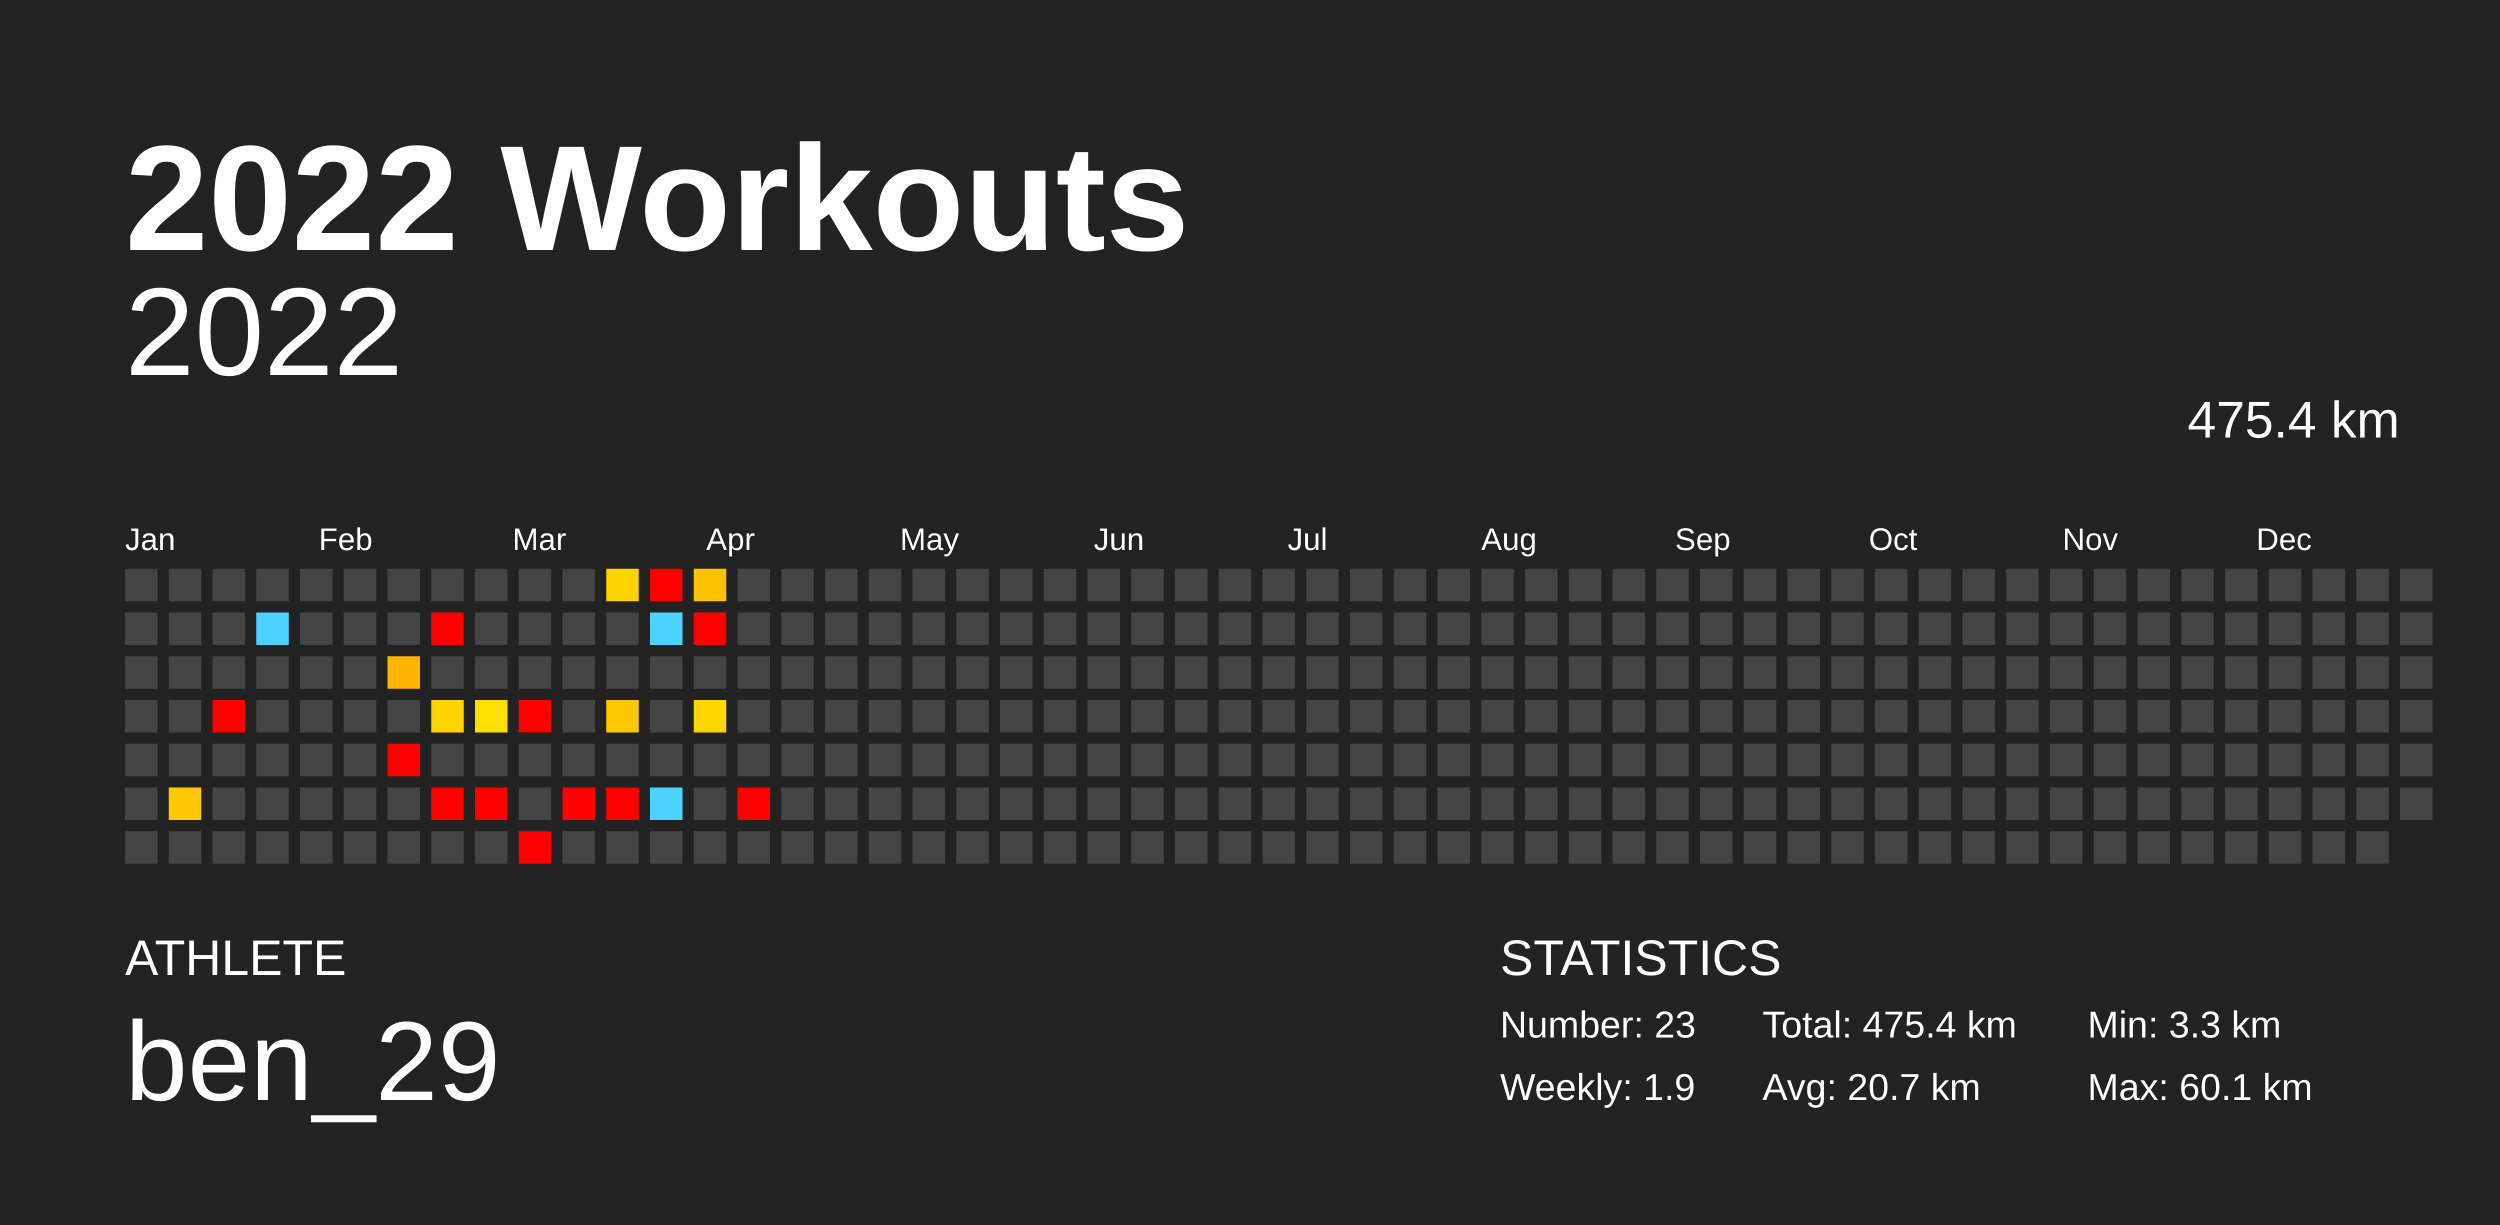
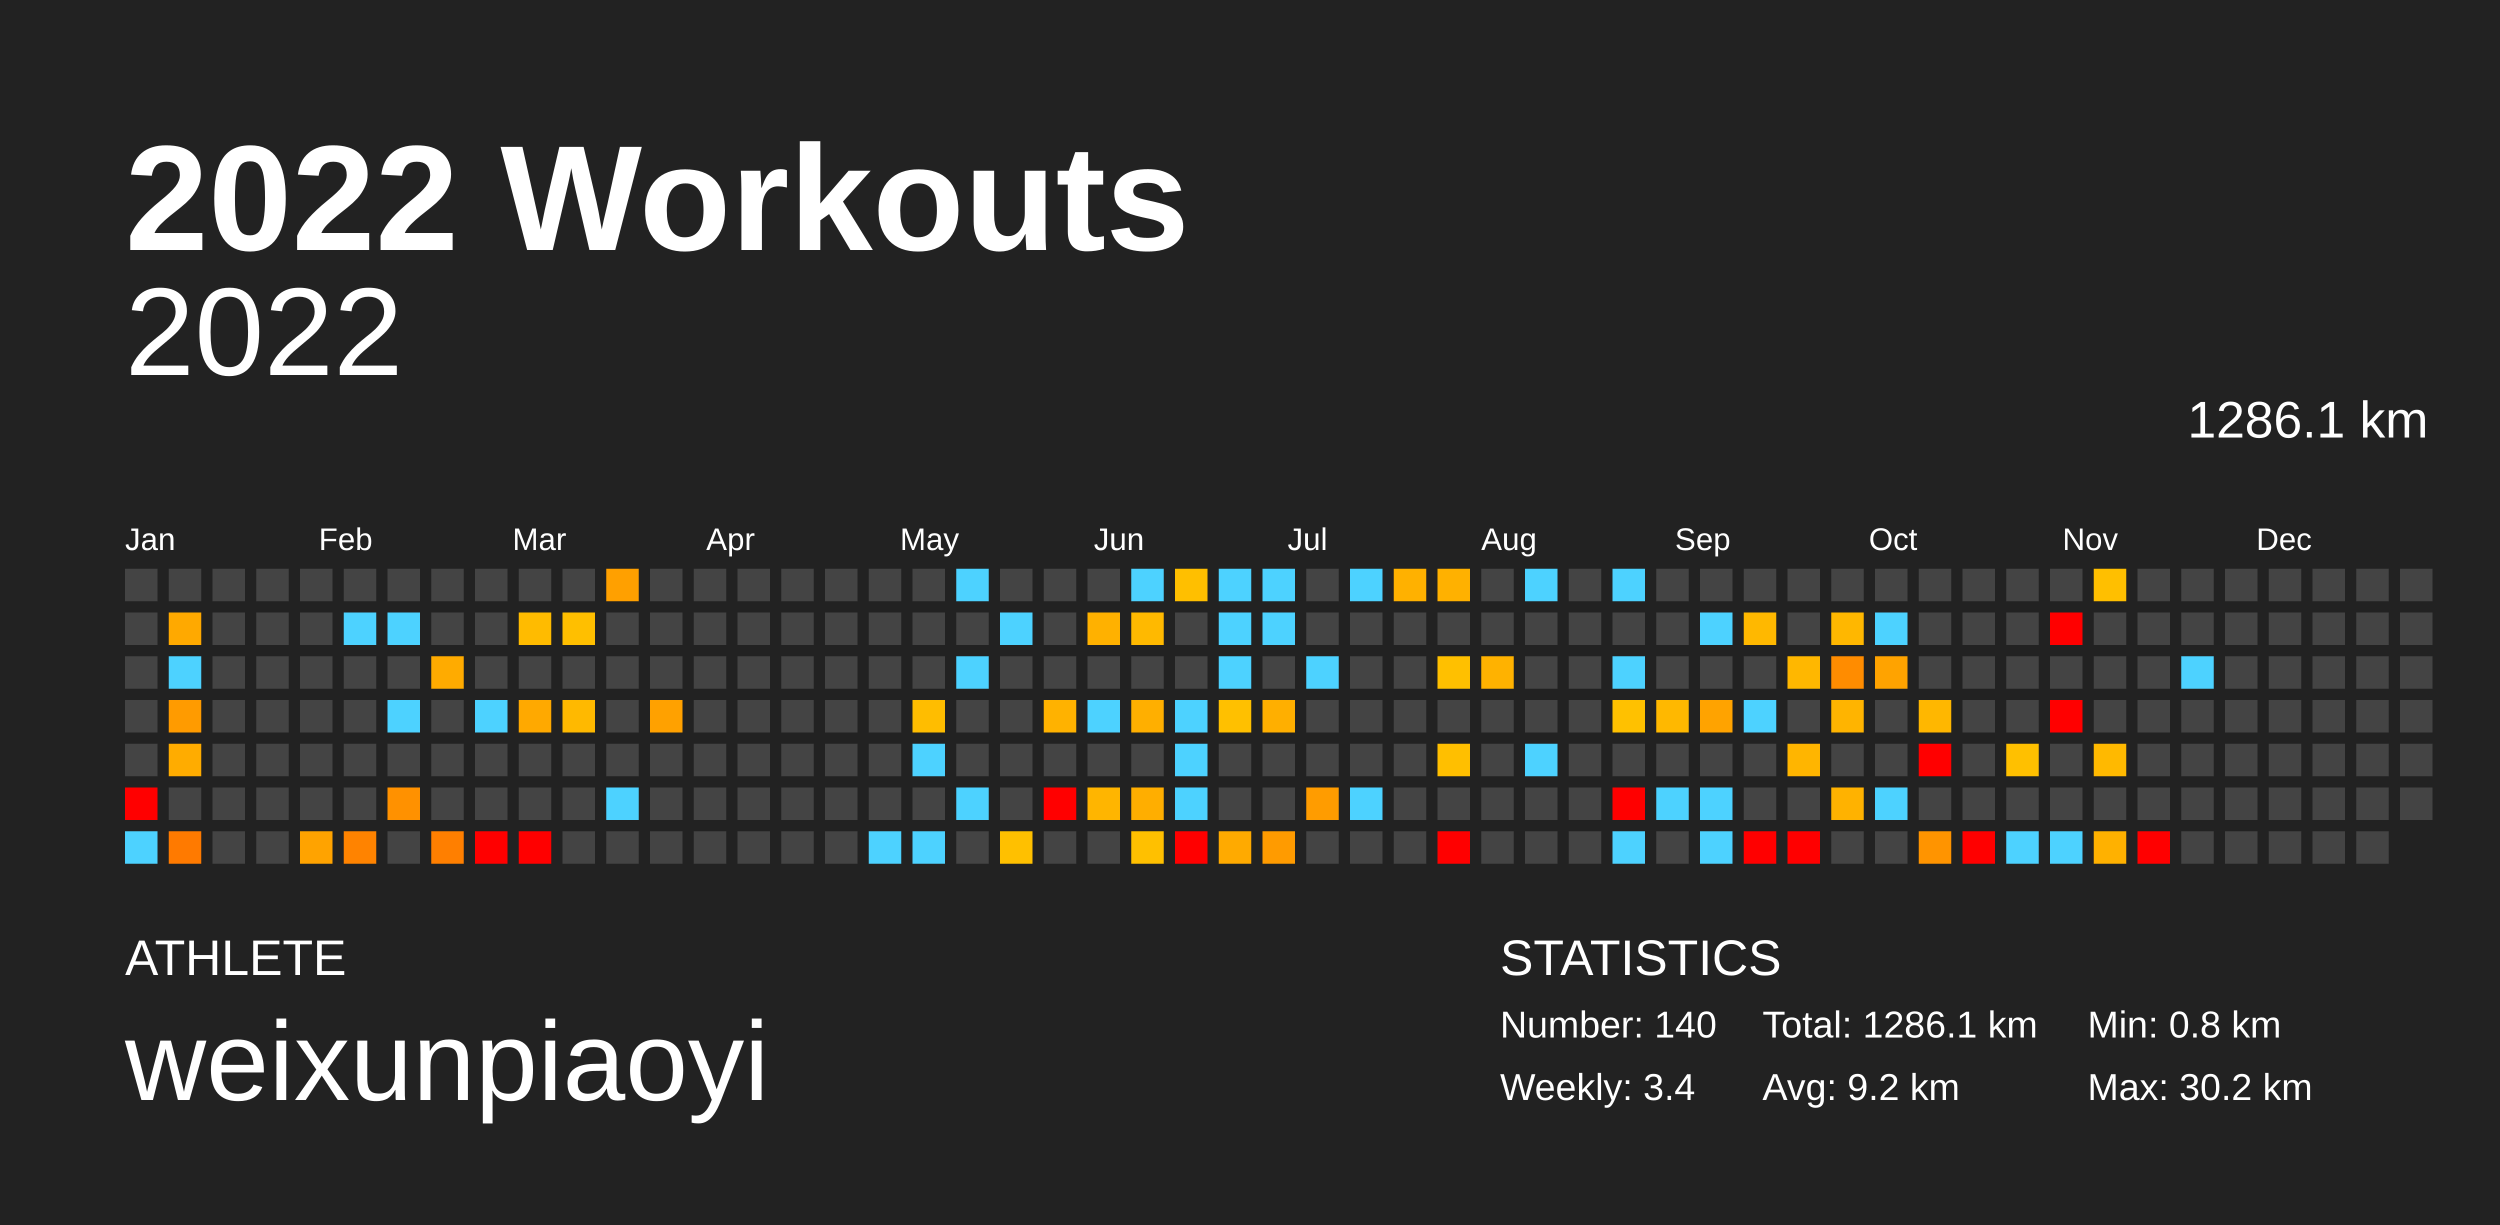
<svg xmlns="http://www.w3.org/2000/svg" baseProfile="full" height="98mm" version="1.1" viewBox="0,0,200,98" width="200mm">
  <defs />
  <rect fill="#222222" height="98" width="200" x="0" y="0" />
  <text fill="#FFFFFF" style="font-size:12px; font-family:Arial; font-weight:bold;" x="10" y="20">2022 Workouts</text>
  <text fill="#FFFFFF" style="font-size:4px; font-family:Arial" x="10" y="78">ATHLETE</text>
-   <text fill="#FFFFFF" style="font-size:9px; font-family:Arial" x="10" y="88">ben_29</text>
+   <text fill="#FFFFFF" style="font-size:9px; font-family:Arial" x="10" y="88">weixunpiaoyi</text>
  <text fill="#FFFFFF" style="font-size:4px; font-family:Arial" x="120" y="78">STATISTICS</text>
-   <text fill="#FFFFFF" style="font-size:3px; font-family:Arial" x="120" y="83">Number: 23</text>
-   <text fill="#FFFFFF" style="font-size:3px; font-family:Arial" x="120" y="88">Weekly: 1.9</text>
-   <text fill="#FFFFFF" style="font-size:3px; font-family:Arial" x="141" y="83">Total: 475.4 km</text>
-   <text fill="#FFFFFF" style="font-size:3px; font-family:Arial" x="141" y="88">Avg: 20.7 km</text>
-   <text fill="#FFFFFF" style="font-size:3px; font-family:Arial" x="167" y="83">Min: 3.3 km</text>
-   <text fill="#FFFFFF" style="font-size:3px; font-family:Arial" x="167" y="88">Max: 60.1 km</text>
+   <text fill="#FFFFFF" style="font-size:3px; font-family:Arial" x="120" y="83">Number: 140</text>
+   <text fill="#FFFFFF" style="font-size:3px; font-family:Arial" x="120" y="88">Weekly: 3.4</text>
+   <text fill="#FFFFFF" style="font-size:3px; font-family:Arial" x="141" y="83">Total: 1286.1 km</text>
+   <text fill="#FFFFFF" style="font-size:3px; font-family:Arial" x="141" y="88">Avg: 9.2 km</text>
+   <text fill="#FFFFFF" style="font-size:3px; font-family:Arial" x="167" y="83">Min: 0.8 km</text>
+   <text fill="#FFFFFF" style="font-size:3px; font-family:Arial" x="167" y="88">Max: 30.2 km</text>
  <text alignment-baseline="hanging" fill="#FFFFFF" style="font-size:10.0px; font-family:Arial;" x="10" y="30">2022</text>
-   <text alignment-baseline="hanging" fill="#FFFFFF" style="font-size:4.125px; font-family:Arial;" x="175" y="35">475.4 km</text>
+   <text alignment-baseline="hanging" fill="#FFFFFF" style="font-size:4.125px; font-family:Arial;" x="175" y="35">1286.1 km</text>
  <text fill="#FFFFFF" style="font-size:2.5px; font-family:Arial" x="10.0" y="44">Jan</text>
  <text fill="#FFFFFF" style="font-size:2.5px; font-family:Arial" x="25.5" y="44">Feb</text>
  <text fill="#FFFFFF" style="font-size:2.5px; font-family:Arial" x="41.0" y="44">Mar</text>
  <text fill="#FFFFFF" style="font-size:2.5px; font-family:Arial" x="56.5" y="44">Apr</text>
  <text fill="#FFFFFF" style="font-size:2.5px; font-family:Arial" x="72.0" y="44">May</text>
  <text fill="#FFFFFF" style="font-size:2.5px; font-family:Arial" x="87.5" y="44">Jun</text>
  <text fill="#FFFFFF" style="font-size:2.5px; font-family:Arial" x="103.0" y="44">Jul</text>
  <text fill="#FFFFFF" style="font-size:2.5px; font-family:Arial" x="118.5" y="44">Aug</text>
  <text fill="#FFFFFF" style="font-size:2.5px; font-family:Arial" x="134.0" y="44">Sep</text>
  <text fill="#FFFFFF" style="font-size:2.5px; font-family:Arial" x="149.5" y="44">Oct</text>
  <text fill="#FFFFFF" style="font-size:2.5px; font-family:Arial" x="165.0" y="44">Nov</text>
  <text fill="#FFFFFF" style="font-size:2.5px; font-family:Arial" x="180.5" y="44">Dec</text>
  <rect fill="#444444" height="2.6" width="2.6" x="10.0" y="45.5" />
  <rect fill="#444444" height="2.6" width="2.6" x="10.0" y="49.0" />
  <rect fill="#444444" height="2.6" width="2.6" x="10.0" y="52.5" />
  <rect fill="#444444" height="2.6" width="2.6" x="10.0" y="56.0" />
  <rect fill="#444444" height="2.6" width="2.6" x="10.0" y="59.5" />
-   <rect fill="#444444" height="2.6" width="2.6" x="10.0" y="63.0" />
-   <rect fill="#444444" height="2.6" width="2.6" x="10.0" y="66.5" />
+   <rect fill="red" height="2.6" width="2.6" x="10.0" y="63.0" />
+   <rect fill="#4dd2ff" height="2.6" width="2.6" x="10.0" y="66.5" />
  <rect fill="#444444" height="2.6" width="2.6" x="13.5" y="45.5" />
-   <rect fill="#444444" height="2.6" width="2.6" x="13.5" y="49.0" />
-   <rect fill="#444444" height="2.6" width="2.6" x="13.5" y="52.5" />
-   <rect fill="#444444" height="2.6" width="2.6" x="13.5" y="56.0" />
-   <rect fill="#444444" height="2.6" width="2.6" x="13.5" y="59.5" />
-   <rect fill="#ffc800" height="2.6" width="2.6" x="13.5" y="63.0" />
-   <rect fill="#444444" height="2.6" width="2.6" x="13.5" y="66.5" />
+   <rect fill="#ffa900" height="2.6" width="2.6" x="13.5" y="49.0" />
+   <rect fill="#4dd2ff" height="2.6" width="2.6" x="13.5" y="52.5" />
+   <rect fill="#ff9b00" height="2.6" width="2.6" x="13.5" y="56.0" />
+   <rect fill="#ffac00" height="2.6" width="2.6" x="13.5" y="59.5" />
+   <rect fill="#444444" height="2.6" width="2.6" x="13.5" y="63.0" />
+   <rect fill="#ff7a00" height="2.6" width="2.6" x="13.5" y="66.5" />
  <rect fill="#444444" height="2.6" width="2.6" x="17.0" y="45.5" />
  <rect fill="#444444" height="2.6" width="2.6" x="17.0" y="49.0" />
  <rect fill="#444444" height="2.6" width="2.6" x="17.0" y="52.5" />
-   <rect fill="red" height="2.6" width="2.6" x="17.0" y="56.0" />
+   <rect fill="#444444" height="2.6" width="2.6" x="17.0" y="56.0" />
  <rect fill="#444444" height="2.6" width="2.6" x="17.0" y="59.5" />
  <rect fill="#444444" height="2.6" width="2.6" x="17.0" y="63.0" />
  <rect fill="#444444" height="2.6" width="2.6" x="17.0" y="66.5" />
  <rect fill="#444444" height="2.6" width="2.6" x="20.5" y="45.5" />
-   <rect fill="#4dd2ff" height="2.6" width="2.6" x="20.5" y="49.0" />
+   <rect fill="#444444" height="2.6" width="2.6" x="20.5" y="49.0" />
  <rect fill="#444444" height="2.6" width="2.6" x="20.5" y="52.5" />
  <rect fill="#444444" height="2.6" width="2.6" x="20.5" y="56.0" />
  <rect fill="#444444" height="2.6" width="2.6" x="20.5" y="59.5" />
  <rect fill="#444444" height="2.6" width="2.6" x="20.5" y="63.0" />
  <rect fill="#444444" height="2.6" width="2.6" x="20.5" y="66.5" />
  <rect fill="#444444" height="2.6" width="2.6" x="24.0" y="45.5" />
  <rect fill="#444444" height="2.6" width="2.6" x="24.0" y="49.0" />
  <rect fill="#444444" height="2.6" width="2.6" x="24.0" y="52.5" />
  <rect fill="#444444" height="2.6" width="2.6" x="24.0" y="56.0" />
  <rect fill="#444444" height="2.6" width="2.6" x="24.0" y="59.5" />
  <rect fill="#444444" height="2.6" width="2.6" x="24.0" y="63.0" />
-   <rect fill="#444444" height="2.6" width="2.6" x="24.0" y="66.5" />
+   <rect fill="#ffa300" height="2.6" width="2.6" x="24.0" y="66.5" />
  <rect fill="#444444" height="2.6" width="2.6" x="27.5" y="45.5" />
-   <rect fill="#444444" height="2.6" width="2.6" x="27.5" y="49.0" />
+   <rect fill="#4dd2ff" height="2.6" width="2.6" x="27.5" y="49.0" />
  <rect fill="#444444" height="2.6" width="2.6" x="27.5" y="52.5" />
  <rect fill="#444444" height="2.6" width="2.6" x="27.5" y="56.0" />
  <rect fill="#444444" height="2.6" width="2.6" x="27.5" y="59.5" />
  <rect fill="#444444" height="2.6" width="2.6" x="27.5" y="63.0" />
-   <rect fill="#444444" height="2.6" width="2.6" x="27.5" y="66.5" />
+   <rect fill="#ff8300" height="2.6" width="2.6" x="27.5" y="66.5" />
  <rect fill="#444444" height="2.6" width="2.6" x="31.0" y="45.5" />
-   <rect fill="#444444" height="2.6" width="2.6" x="31.0" y="49.0" />
-   <rect fill="#ffb400" height="2.6" width="2.6" x="31.0" y="52.5" />
-   <rect fill="#444444" height="2.6" width="2.6" x="31.0" y="56.0" />
-   <rect fill="red" height="2.6" width="2.6" x="31.0" y="59.5" />
-   <rect fill="#444444" height="2.6" width="2.6" x="31.0" y="63.0" />
+   <rect fill="#4dd2ff" height="2.6" width="2.6" x="31.0" y="49.0" />
+   <rect fill="#444444" height="2.6" width="2.6" x="31.0" y="52.5" />
+   <rect fill="#4dd2ff" height="2.6" width="2.6" x="31.0" y="56.0" />
+   <rect fill="#444444" height="2.6" width="2.6" x="31.0" y="59.5" />
+   <rect fill="#ff9100" height="2.6" width="2.6" x="31.0" y="63.0" />
  <rect fill="#444444" height="2.6" width="2.6" x="31.0" y="66.5" />
  <rect fill="#444444" height="2.6" width="2.6" x="34.5" y="45.5" />
-   <rect fill="red" height="2.6" width="2.6" x="34.5" y="49.0" />
-   <rect fill="#444444" height="2.6" width="2.6" x="34.5" y="52.5" />
-   <rect fill="#ffd400" height="2.6" width="2.6" x="34.5" y="56.0" />
+   <rect fill="#444444" height="2.6" width="2.6" x="34.5" y="49.0" />
+   <rect fill="#ffab00" height="2.6" width="2.6" x="34.5" y="52.5" />
+   <rect fill="#444444" height="2.6" width="2.6" x="34.5" y="56.0" />
  <rect fill="#444444" height="2.6" width="2.6" x="34.5" y="59.5" />
-   <rect fill="red" height="2.6" width="2.6" x="34.5" y="63.0" />
-   <rect fill="#444444" height="2.6" width="2.6" x="34.5" y="66.5" />
+   <rect fill="#444444" height="2.6" width="2.6" x="34.5" y="63.0" />
+   <rect fill="#ff7f00" height="2.6" width="2.6" x="34.5" y="66.5" />
  <rect fill="#444444" height="2.6" width="2.6" x="38.0" y="45.5" />
  <rect fill="#444444" height="2.6" width="2.6" x="38.0" y="49.0" />
  <rect fill="#444444" height="2.6" width="2.6" x="38.0" y="52.5" />
-   <rect fill="#ffdf00" height="2.6" width="2.6" x="38.0" y="56.0" />
+   <rect fill="#4dd2ff" height="2.6" width="2.6" x="38.0" y="56.0" />
  <rect fill="#444444" height="2.6" width="2.6" x="38.0" y="59.5" />
-   <rect fill="red" height="2.6" width="2.6" x="38.0" y="63.0" />
-   <rect fill="#444444" height="2.6" width="2.6" x="38.0" y="66.5" />
+   <rect fill="#444444" height="2.6" width="2.6" x="38.0" y="63.0" />
+   <rect fill="red" height="2.6" width="2.6" x="38.0" y="66.5" />
  <rect fill="#444444" height="2.6" width="2.6" x="41.5" y="45.5" />
-   <rect fill="#444444" height="2.6" width="2.6" x="41.5" y="49.0" />
+   <rect fill="#ffbb00" height="2.6" width="2.6" x="41.5" y="49.0" />
  <rect fill="#444444" height="2.6" width="2.6" x="41.5" y="52.5" />
-   <rect fill="red" height="2.6" width="2.6" x="41.5" y="56.0" />
+   <rect fill="#ffa900" height="2.6" width="2.6" x="41.5" y="56.0" />
  <rect fill="#444444" height="2.6" width="2.6" x="41.5" y="59.5" />
  <rect fill="#444444" height="2.6" width="2.6" x="41.5" y="63.0" />
  <rect fill="red" height="2.6" width="2.6" x="41.5" y="66.5" />
  <rect fill="#444444" height="2.6" width="2.6" x="45.0" y="45.5" />
-   <rect fill="#444444" height="2.6" width="2.6" x="45.0" y="49.0" />
+   <rect fill="#ffbf00" height="2.6" width="2.6" x="45.0" y="49.0" />
  <rect fill="#444444" height="2.6" width="2.6" x="45.0" y="52.5" />
-   <rect fill="#444444" height="2.6" width="2.6" x="45.0" y="56.0" />
+   <rect fill="#ffb900" height="2.6" width="2.6" x="45.0" y="56.0" />
  <rect fill="#444444" height="2.6" width="2.6" x="45.0" y="59.5" />
-   <rect fill="red" height="2.6" width="2.6" x="45.0" y="63.0" />
+   <rect fill="#444444" height="2.6" width="2.6" x="45.0" y="63.0" />
  <rect fill="#444444" height="2.6" width="2.6" x="45.0" y="66.5" />
-   <rect fill="#ffd300" height="2.6" width="2.6" x="48.5" y="45.5" />
+   <rect fill="#ffa000" height="2.6" width="2.6" x="48.5" y="45.5" />
  <rect fill="#444444" height="2.6" width="2.6" x="48.5" y="49.0" />
  <rect fill="#444444" height="2.6" width="2.6" x="48.5" y="52.5" />
-   <rect fill="#ffc700" height="2.6" width="2.6" x="48.5" y="56.0" />
+   <rect fill="#444444" height="2.6" width="2.6" x="48.5" y="56.0" />
  <rect fill="#444444" height="2.6" width="2.6" x="48.5" y="59.5" />
-   <rect fill="red" height="2.6" width="2.6" x="48.5" y="63.0" />
+   <rect fill="#4dd2ff" height="2.6" width="2.6" x="48.5" y="63.0" />
  <rect fill="#444444" height="2.6" width="2.6" x="48.5" y="66.5" />
-   <rect fill="red" height="2.6" width="2.6" x="52.0" y="45.5" />
-   <rect fill="#4dd2ff" height="2.6" width="2.6" x="52.0" y="49.0" />
+   <rect fill="#444444" height="2.6" width="2.6" x="52.0" y="45.5" />
+   <rect fill="#444444" height="2.6" width="2.6" x="52.0" y="49.0" />
  <rect fill="#444444" height="2.6" width="2.6" x="52.0" y="52.5" />
-   <rect fill="#444444" height="2.6" width="2.6" x="52.0" y="56.0" />
+   <rect fill="#ffa100" height="2.6" width="2.6" x="52.0" y="56.0" />
  <rect fill="#444444" height="2.6" width="2.6" x="52.0" y="59.5" />
-   <rect fill="#4dd2ff" height="2.6" width="2.6" x="52.0" y="63.0" />
+   <rect fill="#444444" height="2.6" width="2.6" x="52.0" y="63.0" />
  <rect fill="#444444" height="2.6" width="2.6" x="52.0" y="66.5" />
-   <rect fill="#ffc100" height="2.6" width="2.6" x="55.5" y="45.5" />
-   <rect fill="red" height="2.6" width="2.6" x="55.5" y="49.0" />
+   <rect fill="#444444" height="2.6" width="2.6" x="55.5" y="45.5" />
+   <rect fill="#444444" height="2.6" width="2.6" x="55.5" y="49.0" />
  <rect fill="#444444" height="2.6" width="2.6" x="55.5" y="52.5" />
-   <rect fill="#ffd700" height="2.6" width="2.6" x="55.5" y="56.0" />
+   <rect fill="#444444" height="2.6" width="2.6" x="55.5" y="56.0" />
  <rect fill="#444444" height="2.6" width="2.6" x="55.5" y="59.5" />
  <rect fill="#444444" height="2.6" width="2.6" x="55.5" y="63.0" />
  <rect fill="#444444" height="2.6" width="2.6" x="55.5" y="66.5" />
  <rect fill="#444444" height="2.6" width="2.6" x="59.0" y="45.5" />
  <rect fill="#444444" height="2.6" width="2.6" x="59.0" y="49.0" />
  <rect fill="#444444" height="2.6" width="2.6" x="59.0" y="52.5" />
  <rect fill="#444444" height="2.6" width="2.6" x="59.0" y="56.0" />
  <rect fill="#444444" height="2.6" width="2.6" x="59.0" y="59.5" />
-   <rect fill="red" height="2.6" width="2.6" x="59.0" y="63.0" />
+   <rect fill="#444444" height="2.6" width="2.6" x="59.0" y="63.0" />
  <rect fill="#444444" height="2.6" width="2.6" x="59.0" y="66.5" />
  <rect fill="#444444" height="2.6" width="2.6" x="62.5" y="45.5" />
  <rect fill="#444444" height="2.6" width="2.6" x="62.5" y="49.0" />
  <rect fill="#444444" height="2.6" width="2.6" x="62.5" y="52.5" />
  <rect fill="#444444" height="2.6" width="2.6" x="62.5" y="56.0" />
  <rect fill="#444444" height="2.6" width="2.6" x="62.5" y="59.5" />
  <rect fill="#444444" height="2.6" width="2.6" x="62.5" y="63.0" />
  <rect fill="#444444" height="2.6" width="2.6" x="62.5" y="66.5" />
  <rect fill="#444444" height="2.6" width="2.6" x="66.0" y="45.5" />
  <rect fill="#444444" height="2.6" width="2.6" x="66.0" y="49.0" />
  <rect fill="#444444" height="2.6" width="2.6" x="66.0" y="52.5" />
  <rect fill="#444444" height="2.6" width="2.6" x="66.0" y="56.0" />
  <rect fill="#444444" height="2.6" width="2.6" x="66.0" y="59.5" />
  <rect fill="#444444" height="2.6" width="2.6" x="66.0" y="63.0" />
  <rect fill="#444444" height="2.6" width="2.6" x="66.0" y="66.5" />
  <rect fill="#444444" height="2.6" width="2.6" x="69.5" y="45.5" />
  <rect fill="#444444" height="2.6" width="2.6" x="69.5" y="49.0" />
  <rect fill="#444444" height="2.6" width="2.6" x="69.5" y="52.5" />
  <rect fill="#444444" height="2.6" width="2.6" x="69.5" y="56.0" />
  <rect fill="#444444" height="2.6" width="2.6" x="69.5" y="59.5" />
  <rect fill="#444444" height="2.6" width="2.6" x="69.5" y="63.0" />
-   <rect fill="#444444" height="2.6" width="2.6" x="69.5" y="66.5" />
+   <rect fill="#4dd2ff" height="2.6" width="2.6" x="69.5" y="66.5" />
  <rect fill="#444444" height="2.6" width="2.6" x="73.0" y="45.5" />
  <rect fill="#444444" height="2.6" width="2.6" x="73.0" y="49.0" />
  <rect fill="#444444" height="2.6" width="2.6" x="73.0" y="52.5" />
-   <rect fill="#444444" height="2.6" width="2.6" x="73.0" y="56.0" />
-   <rect fill="#444444" height="2.6" width="2.6" x="73.0" y="59.5" />
+   <rect fill="#ffbd00" height="2.6" width="2.6" x="73.0" y="56.0" />
+   <rect fill="#4dd2ff" height="2.6" width="2.6" x="73.0" y="59.5" />
  <rect fill="#444444" height="2.6" width="2.6" x="73.0" y="63.0" />
-   <rect fill="#444444" height="2.6" width="2.6" x="73.0" y="66.5" />
-   <rect fill="#444444" height="2.6" width="2.6" x="76.5" y="45.5" />
+   <rect fill="#4dd2ff" height="2.6" width="2.6" x="73.0" y="66.5" />
+   <rect fill="#4dd2ff" height="2.6" width="2.6" x="76.5" y="45.5" />
  <rect fill="#444444" height="2.6" width="2.6" x="76.5" y="49.0" />
-   <rect fill="#444444" height="2.6" width="2.6" x="76.5" y="52.5" />
+   <rect fill="#4dd2ff" height="2.6" width="2.6" x="76.5" y="52.5" />
  <rect fill="#444444" height="2.6" width="2.6" x="76.5" y="56.0" />
  <rect fill="#444444" height="2.6" width="2.6" x="76.5" y="59.5" />
-   <rect fill="#444444" height="2.6" width="2.6" x="76.5" y="63.0" />
+   <rect fill="#4dd2ff" height="2.6" width="2.6" x="76.5" y="63.0" />
  <rect fill="#444444" height="2.6" width="2.6" x="76.5" y="66.5" />
  <rect fill="#444444" height="2.6" width="2.6" x="80.0" y="45.5" />
-   <rect fill="#444444" height="2.6" width="2.6" x="80.0" y="49.0" />
+   <rect fill="#4dd2ff" height="2.6" width="2.6" x="80.0" y="49.0" />
  <rect fill="#444444" height="2.6" width="2.6" x="80.0" y="52.5" />
  <rect fill="#444444" height="2.6" width="2.6" x="80.0" y="56.0" />
  <rect fill="#444444" height="2.6" width="2.6" x="80.0" y="59.5" />
  <rect fill="#444444" height="2.6" width="2.6" x="80.0" y="63.0" />
-   <rect fill="#444444" height="2.6" width="2.6" x="80.0" y="66.5" />
+   <rect fill="#ffc000" height="2.6" width="2.6" x="80.0" y="66.5" />
  <rect fill="#444444" height="2.6" width="2.6" x="83.5" y="45.5" />
  <rect fill="#444444" height="2.6" width="2.6" x="83.5" y="49.0" />
  <rect fill="#444444" height="2.6" width="2.6" x="83.5" y="52.5" />
-   <rect fill="#444444" height="2.6" width="2.6" x="83.5" y="56.0" />
+   <rect fill="#ffb200" height="2.6" width="2.6" x="83.5" y="56.0" />
  <rect fill="#444444" height="2.6" width="2.6" x="83.5" y="59.5" />
-   <rect fill="#444444" height="2.6" width="2.6" x="83.5" y="63.0" />
+   <rect fill="red" height="2.6" width="2.6" x="83.5" y="63.0" />
  <rect fill="#444444" height="2.6" width="2.6" x="83.5" y="66.5" />
  <rect fill="#444444" height="2.6" width="2.6" x="87.0" y="45.5" />
-   <rect fill="#444444" height="2.6" width="2.6" x="87.0" y="49.0" />
+   <rect fill="#ffb100" height="2.6" width="2.6" x="87.0" y="49.0" />
  <rect fill="#444444" height="2.6" width="2.6" x="87.0" y="52.5" />
-   <rect fill="#444444" height="2.6" width="2.6" x="87.0" y="56.0" />
+   <rect fill="#4dd2ff" height="2.6" width="2.6" x="87.0" y="56.0" />
  <rect fill="#444444" height="2.6" width="2.6" x="87.0" y="59.5" />
-   <rect fill="#444444" height="2.6" width="2.6" x="87.0" y="63.0" />
+   <rect fill="#ffb500" height="2.6" width="2.6" x="87.0" y="63.0" />
  <rect fill="#444444" height="2.6" width="2.6" x="87.0" y="66.5" />
-   <rect fill="#444444" height="2.6" width="2.6" x="90.5" y="45.5" />
-   <rect fill="#444444" height="2.6" width="2.6" x="90.5" y="49.0" />
+   <rect fill="#4dd2ff" height="2.6" width="2.6" x="90.5" y="45.5" />
+   <rect fill="#ffb900" height="2.6" width="2.6" x="90.5" y="49.0" />
  <rect fill="#444444" height="2.6" width="2.6" x="90.5" y="52.5" />
-   <rect fill="#444444" height="2.6" width="2.6" x="90.5" y="56.0" />
+   <rect fill="#ffaf00" height="2.6" width="2.6" x="90.5" y="56.0" />
  <rect fill="#444444" height="2.6" width="2.6" x="90.5" y="59.5" />
-   <rect fill="#444444" height="2.6" width="2.6" x="90.5" y="63.0" />
-   <rect fill="#444444" height="2.6" width="2.6" x="90.5" y="66.5" />
-   <rect fill="#444444" height="2.6" width="2.6" x="94.0" y="45.5" />
+   <rect fill="#ffae00" height="2.6" width="2.6" x="90.5" y="63.0" />
+   <rect fill="#ffc000" height="2.6" width="2.6" x="90.5" y="66.5" />
+   <rect fill="#ffbf00" height="2.6" width="2.6" x="94.0" y="45.5" />
  <rect fill="#444444" height="2.6" width="2.6" x="94.0" y="49.0" />
  <rect fill="#444444" height="2.6" width="2.6" x="94.0" y="52.5" />
-   <rect fill="#444444" height="2.6" width="2.6" x="94.0" y="56.0" />
-   <rect fill="#444444" height="2.6" width="2.6" x="94.0" y="59.5" />
-   <rect fill="#444444" height="2.6" width="2.6" x="94.0" y="63.0" />
-   <rect fill="#444444" height="2.6" width="2.6" x="94.0" y="66.5" />
-   <rect fill="#444444" height="2.6" width="2.6" x="97.5" y="45.5" />
-   <rect fill="#444444" height="2.6" width="2.6" x="97.5" y="49.0" />
-   <rect fill="#444444" height="2.6" width="2.6" x="97.5" y="52.5" />
-   <rect fill="#444444" height="2.6" width="2.6" x="97.5" y="56.0" />
+   <rect fill="#4dd2ff" height="2.6" width="2.6" x="94.0" y="56.0" />
+   <rect fill="#4dd2ff" height="2.6" width="2.6" x="94.0" y="59.5" />
+   <rect fill="#4dd2ff" height="2.6" width="2.6" x="94.0" y="63.0" />
+   <rect fill="red" height="2.6" width="2.6" x="94.0" y="66.5" />
+   <rect fill="#4dd2ff" height="2.6" width="2.6" x="97.5" y="45.5" />
+   <rect fill="#4dd2ff" height="2.6" width="2.6" x="97.5" y="49.0" />
+   <rect fill="#4dd2ff" height="2.6" width="2.6" x="97.5" y="52.5" />
+   <rect fill="#ffc000" height="2.6" width="2.6" x="97.5" y="56.0" />
  <rect fill="#444444" height="2.6" width="2.6" x="97.5" y="59.5" />
  <rect fill="#444444" height="2.6" width="2.6" x="97.5" y="63.0" />
-   <rect fill="#444444" height="2.6" width="2.6" x="97.5" y="66.5" />
-   <rect fill="#444444" height="2.6" width="2.6" x="101.0" y="45.5" />
-   <rect fill="#444444" height="2.6" width="2.6" x="101.0" y="49.0" />
+   <rect fill="#ffaa00" height="2.6" width="2.6" x="97.5" y="66.5" />
+   <rect fill="#4dd2ff" height="2.6" width="2.6" x="101.0" y="45.5" />
+   <rect fill="#4dd2ff" height="2.6" width="2.6" x="101.0" y="49.0" />
  <rect fill="#444444" height="2.6" width="2.6" x="101.0" y="52.5" />
-   <rect fill="#444444" height="2.6" width="2.6" x="101.0" y="56.0" />
+   <rect fill="#ffaf00" height="2.6" width="2.6" x="101.0" y="56.0" />
  <rect fill="#444444" height="2.6" width="2.6" x="101.0" y="59.5" />
  <rect fill="#444444" height="2.6" width="2.6" x="101.0" y="63.0" />
-   <rect fill="#444444" height="2.6" width="2.6" x="101.0" y="66.5" />
+   <rect fill="#ff9b00" height="2.6" width="2.6" x="101.0" y="66.5" />
  <rect fill="#444444" height="2.6" width="2.6" x="104.5" y="45.5" />
  <rect fill="#444444" height="2.6" width="2.6" x="104.5" y="49.0" />
-   <rect fill="#444444" height="2.6" width="2.6" x="104.5" y="52.5" />
+   <rect fill="#4dd2ff" height="2.6" width="2.6" x="104.5" y="52.5" />
  <rect fill="#444444" height="2.6" width="2.6" x="104.5" y="56.0" />
  <rect fill="#444444" height="2.6" width="2.6" x="104.5" y="59.5" />
-   <rect fill="#444444" height="2.6" width="2.6" x="104.5" y="63.0" />
+   <rect fill="#ff9c00" height="2.6" width="2.6" x="104.5" y="63.0" />
  <rect fill="#444444" height="2.6" width="2.6" x="104.5" y="66.5" />
-   <rect fill="#444444" height="2.6" width="2.6" x="108.0" y="45.5" />
+   <rect fill="#4dd2ff" height="2.6" width="2.6" x="108.0" y="45.5" />
  <rect fill="#444444" height="2.6" width="2.6" x="108.0" y="49.0" />
  <rect fill="#444444" height="2.6" width="2.6" x="108.0" y="52.5" />
  <rect fill="#444444" height="2.6" width="2.6" x="108.0" y="56.0" />
  <rect fill="#444444" height="2.6" width="2.6" x="108.0" y="59.5" />
-   <rect fill="#444444" height="2.6" width="2.6" x="108.0" y="63.0" />
+   <rect fill="#4dd2ff" height="2.6" width="2.6" x="108.0" y="63.0" />
  <rect fill="#444444" height="2.6" width="2.6" x="108.0" y="66.5" />
-   <rect fill="#444444" height="2.6" width="2.6" x="111.5" y="45.5" />
+   <rect fill="#ffb100" height="2.6" width="2.6" x="111.5" y="45.5" />
  <rect fill="#444444" height="2.6" width="2.6" x="111.5" y="49.0" />
  <rect fill="#444444" height="2.6" width="2.6" x="111.5" y="52.5" />
  <rect fill="#444444" height="2.6" width="2.6" x="111.5" y="56.0" />
  <rect fill="#444444" height="2.6" width="2.6" x="111.5" y="59.5" />
  <rect fill="#444444" height="2.6" width="2.6" x="111.5" y="63.0" />
  <rect fill="#444444" height="2.6" width="2.6" x="111.5" y="66.5" />
-   <rect fill="#444444" height="2.6" width="2.6" x="115.0" y="45.5" />
+   <rect fill="#ffb100" height="2.6" width="2.6" x="115.0" y="45.5" />
  <rect fill="#444444" height="2.6" width="2.6" x="115.0" y="49.0" />
-   <rect fill="#444444" height="2.6" width="2.6" x="115.0" y="52.5" />
+   <rect fill="#ffc000" height="2.6" width="2.6" x="115.0" y="52.5" />
  <rect fill="#444444" height="2.6" width="2.6" x="115.0" y="56.0" />
-   <rect fill="#444444" height="2.6" width="2.6" x="115.0" y="59.5" />
+   <rect fill="#ffbf00" height="2.6" width="2.6" x="115.0" y="59.5" />
  <rect fill="#444444" height="2.6" width="2.6" x="115.0" y="63.0" />
-   <rect fill="#444444" height="2.6" width="2.6" x="115.0" y="66.5" />
+   <rect fill="red" height="2.6" width="2.6" x="115.0" y="66.5" />
  <rect fill="#444444" height="2.6" width="2.6" x="118.5" y="45.5" />
  <rect fill="#444444" height="2.6" width="2.6" x="118.5" y="49.0" />
-   <rect fill="#444444" height="2.6" width="2.6" x="118.5" y="52.5" />
+   <rect fill="#ffb200" height="2.6" width="2.6" x="118.5" y="52.5" />
  <rect fill="#444444" height="2.6" width="2.6" x="118.5" y="56.0" />
  <rect fill="#444444" height="2.6" width="2.6" x="118.5" y="59.5" />
  <rect fill="#444444" height="2.6" width="2.6" x="118.5" y="63.0" />
  <rect fill="#444444" height="2.6" width="2.6" x="118.5" y="66.5" />
-   <rect fill="#444444" height="2.6" width="2.6" x="122.0" y="45.5" />
+   <rect fill="#4dd2ff" height="2.6" width="2.6" x="122.0" y="45.5" />
  <rect fill="#444444" height="2.6" width="2.6" x="122.0" y="49.0" />
  <rect fill="#444444" height="2.6" width="2.6" x="122.0" y="52.5" />
  <rect fill="#444444" height="2.6" width="2.6" x="122.0" y="56.0" />
-   <rect fill="#444444" height="2.6" width="2.6" x="122.0" y="59.5" />
+   <rect fill="#4dd2ff" height="2.6" width="2.6" x="122.0" y="59.5" />
  <rect fill="#444444" height="2.6" width="2.6" x="122.0" y="63.0" />
  <rect fill="#444444" height="2.6" width="2.6" x="122.0" y="66.5" />
  <rect fill="#444444" height="2.6" width="2.6" x="125.5" y="45.5" />
  <rect fill="#444444" height="2.6" width="2.6" x="125.5" y="49.0" />
  <rect fill="#444444" height="2.6" width="2.6" x="125.5" y="52.5" />
  <rect fill="#444444" height="2.6" width="2.6" x="125.5" y="56.0" />
  <rect fill="#444444" height="2.6" width="2.6" x="125.5" y="59.5" />
  <rect fill="#444444" height="2.6" width="2.6" x="125.5" y="63.0" />
  <rect fill="#444444" height="2.6" width="2.6" x="125.5" y="66.5" />
-   <rect fill="#444444" height="2.6" width="2.6" x="129.0" y="45.5" />
+   <rect fill="#4dd2ff" height="2.6" width="2.6" x="129.0" y="45.5" />
  <rect fill="#444444" height="2.6" width="2.6" x="129.0" y="49.0" />
-   <rect fill="#444444" height="2.6" width="2.6" x="129.0" y="52.5" />
-   <rect fill="#444444" height="2.6" width="2.6" x="129.0" y="56.0" />
+   <rect fill="#4dd2ff" height="2.6" width="2.6" x="129.0" y="52.5" />
+   <rect fill="#ffc100" height="2.6" width="2.6" x="129.0" y="56.0" />
  <rect fill="#444444" height="2.6" width="2.6" x="129.0" y="59.5" />
-   <rect fill="#444444" height="2.6" width="2.6" x="129.0" y="63.0" />
-   <rect fill="#444444" height="2.6" width="2.6" x="129.0" y="66.5" />
+   <rect fill="red" height="2.6" width="2.6" x="129.0" y="63.0" />
+   <rect fill="#4dd2ff" height="2.6" width="2.6" x="129.0" y="66.5" />
  <rect fill="#444444" height="2.6" width="2.6" x="132.5" y="45.5" />
  <rect fill="#444444" height="2.6" width="2.6" x="132.5" y="49.0" />
  <rect fill="#444444" height="2.6" width="2.6" x="132.5" y="52.5" />
-   <rect fill="#444444" height="2.6" width="2.6" x="132.5" y="56.0" />
+   <rect fill="#ffb800" height="2.6" width="2.6" x="132.5" y="56.0" />
  <rect fill="#444444" height="2.6" width="2.6" x="132.5" y="59.5" />
-   <rect fill="#444444" height="2.6" width="2.6" x="132.5" y="63.0" />
+   <rect fill="#4dd2ff" height="2.6" width="2.6" x="132.5" y="63.0" />
  <rect fill="#444444" height="2.6" width="2.6" x="132.5" y="66.5" />
  <rect fill="#444444" height="2.6" width="2.6" x="136.0" y="45.5" />
-   <rect fill="#444444" height="2.6" width="2.6" x="136.0" y="49.0" />
+   <rect fill="#4dd2ff" height="2.6" width="2.6" x="136.0" y="49.0" />
  <rect fill="#444444" height="2.6" width="2.6" x="136.0" y="52.5" />
-   <rect fill="#444444" height="2.6" width="2.6" x="136.0" y="56.0" />
+   <rect fill="#ffa300" height="2.6" width="2.6" x="136.0" y="56.0" />
  <rect fill="#444444" height="2.6" width="2.6" x="136.0" y="59.5" />
-   <rect fill="#444444" height="2.6" width="2.6" x="136.0" y="63.0" />
-   <rect fill="#444444" height="2.6" width="2.6" x="136.0" y="66.5" />
+   <rect fill="#4dd2ff" height="2.6" width="2.6" x="136.0" y="63.0" />
+   <rect fill="#4dd2ff" height="2.6" width="2.6" x="136.0" y="66.5" />
  <rect fill="#444444" height="2.6" width="2.6" x="139.5" y="45.5" />
-   <rect fill="#444444" height="2.6" width="2.6" x="139.5" y="49.0" />
+   <rect fill="#ffb800" height="2.6" width="2.6" x="139.5" y="49.0" />
  <rect fill="#444444" height="2.6" width="2.6" x="139.5" y="52.5" />
-   <rect fill="#444444" height="2.6" width="2.6" x="139.5" y="56.0" />
+   <rect fill="#4dd2ff" height="2.6" width="2.6" x="139.5" y="56.0" />
  <rect fill="#444444" height="2.6" width="2.6" x="139.5" y="59.5" />
  <rect fill="#444444" height="2.6" width="2.6" x="139.5" y="63.0" />
-   <rect fill="#444444" height="2.6" width="2.6" x="139.5" y="66.5" />
+   <rect fill="red" height="2.6" width="2.6" x="139.5" y="66.5" />
  <rect fill="#444444" height="2.6" width="2.6" x="143.0" y="45.5" />
  <rect fill="#444444" height="2.6" width="2.6" x="143.0" y="49.0" />
-   <rect fill="#444444" height="2.6" width="2.6" x="143.0" y="52.5" />
+   <rect fill="#ffb700" height="2.6" width="2.6" x="143.0" y="52.5" />
  <rect fill="#444444" height="2.6" width="2.6" x="143.0" y="56.0" />
-   <rect fill="#444444" height="2.6" width="2.6" x="143.0" y="59.5" />
+   <rect fill="#ffb500" height="2.6" width="2.6" x="143.0" y="59.5" />
  <rect fill="#444444" height="2.6" width="2.6" x="143.0" y="63.0" />
-   <rect fill="#444444" height="2.6" width="2.6" x="143.0" y="66.5" />
+   <rect fill="red" height="2.6" width="2.6" x="143.0" y="66.5" />
  <rect fill="#444444" height="2.6" width="2.6" x="146.5" y="45.5" />
-   <rect fill="#444444" height="2.6" width="2.6" x="146.5" y="49.0" />
-   <rect fill="#444444" height="2.6" width="2.6" x="146.5" y="52.5" />
-   <rect fill="#444444" height="2.6" width="2.6" x="146.5" y="56.0" />
+   <rect fill="#ffb700" height="2.6" width="2.6" x="146.5" y="49.0" />
+   <rect fill="#ff8c00" height="2.6" width="2.6" x="146.5" y="52.5" />
+   <rect fill="#ffb400" height="2.6" width="2.6" x="146.5" y="56.0" />
  <rect fill="#444444" height="2.6" width="2.6" x="146.5" y="59.5" />
-   <rect fill="#444444" height="2.6" width="2.6" x="146.5" y="63.0" />
+   <rect fill="#ffb200" height="2.6" width="2.6" x="146.5" y="63.0" />
  <rect fill="#444444" height="2.6" width="2.6" x="146.5" y="66.5" />
  <rect fill="#444444" height="2.6" width="2.6" x="150.0" y="45.5" />
-   <rect fill="#444444" height="2.6" width="2.6" x="150.0" y="49.0" />
-   <rect fill="#444444" height="2.6" width="2.6" x="150.0" y="52.5" />
+   <rect fill="#4dd2ff" height="2.6" width="2.6" x="150.0" y="49.0" />
+   <rect fill="#ffa300" height="2.6" width="2.6" x="150.0" y="52.5" />
  <rect fill="#444444" height="2.6" width="2.6" x="150.0" y="56.0" />
  <rect fill="#444444" height="2.6" width="2.6" x="150.0" y="59.5" />
-   <rect fill="#444444" height="2.6" width="2.6" x="150.0" y="63.0" />
+   <rect fill="#4dd2ff" height="2.6" width="2.6" x="150.0" y="63.0" />
  <rect fill="#444444" height="2.6" width="2.6" x="150.0" y="66.5" />
  <rect fill="#444444" height="2.6" width="2.6" x="153.5" y="45.5" />
  <rect fill="#444444" height="2.6" width="2.6" x="153.5" y="49.0" />
  <rect fill="#444444" height="2.6" width="2.6" x="153.5" y="52.5" />
-   <rect fill="#444444" height="2.6" width="2.6" x="153.5" y="56.0" />
-   <rect fill="#444444" height="2.6" width="2.6" x="153.5" y="59.5" />
+   <rect fill="#ffb700" height="2.6" width="2.6" x="153.5" y="56.0" />
+   <rect fill="red" height="2.6" width="2.6" x="153.5" y="59.5" />
  <rect fill="#444444" height="2.6" width="2.6" x="153.5" y="63.0" />
-   <rect fill="#444444" height="2.6" width="2.6" x="153.5" y="66.5" />
+   <rect fill="#ff9400" height="2.6" width="2.6" x="153.5" y="66.5" />
  <rect fill="#444444" height="2.6" width="2.6" x="157.0" y="45.5" />
  <rect fill="#444444" height="2.6" width="2.6" x="157.0" y="49.0" />
  <rect fill="#444444" height="2.6" width="2.6" x="157.0" y="52.5" />
  <rect fill="#444444" height="2.6" width="2.6" x="157.0" y="56.0" />
  <rect fill="#444444" height="2.6" width="2.6" x="157.0" y="59.5" />
  <rect fill="#444444" height="2.6" width="2.6" x="157.0" y="63.0" />
-   <rect fill="#444444" height="2.6" width="2.6" x="157.0" y="66.5" />
+   <rect fill="red" height="2.6" width="2.6" x="157.0" y="66.5" />
  <rect fill="#444444" height="2.6" width="2.6" x="160.5" y="45.5" />
  <rect fill="#444444" height="2.6" width="2.6" x="160.5" y="49.0" />
  <rect fill="#444444" height="2.6" width="2.6" x="160.5" y="52.5" />
  <rect fill="#444444" height="2.6" width="2.6" x="160.5" y="56.0" />
-   <rect fill="#444444" height="2.6" width="2.6" x="160.5" y="59.5" />
+   <rect fill="#ffc000" height="2.6" width="2.6" x="160.5" y="59.5" />
  <rect fill="#444444" height="2.6" width="2.6" x="160.5" y="63.0" />
-   <rect fill="#444444" height="2.6" width="2.6" x="160.5" y="66.5" />
+   <rect fill="#4dd2ff" height="2.6" width="2.6" x="160.5" y="66.5" />
  <rect fill="#444444" height="2.6" width="2.6" x="164.0" y="45.5" />
-   <rect fill="#444444" height="2.6" width="2.6" x="164.0" y="49.0" />
+   <rect fill="red" height="2.6" width="2.6" x="164.0" y="49.0" />
  <rect fill="#444444" height="2.6" width="2.6" x="164.0" y="52.5" />
-   <rect fill="#444444" height="2.6" width="2.6" x="164.0" y="56.0" />
+   <rect fill="red" height="2.6" width="2.6" x="164.0" y="56.0" />
  <rect fill="#444444" height="2.6" width="2.6" x="164.0" y="59.5" />
  <rect fill="#444444" height="2.6" width="2.6" x="164.0" y="63.0" />
-   <rect fill="#444444" height="2.6" width="2.6" x="164.0" y="66.5" />
-   <rect fill="#444444" height="2.6" width="2.6" x="167.5" y="45.5" />
+   <rect fill="#4dd2ff" height="2.6" width="2.6" x="164.0" y="66.5" />
+   <rect fill="#ffbf00" height="2.6" width="2.6" x="167.5" y="45.5" />
  <rect fill="#444444" height="2.6" width="2.6" x="167.5" y="49.0" />
  <rect fill="#444444" height="2.6" width="2.6" x="167.5" y="52.5" />
  <rect fill="#444444" height="2.6" width="2.6" x="167.5" y="56.0" />
-   <rect fill="#444444" height="2.6" width="2.6" x="167.5" y="59.5" />
+   <rect fill="#ffb900" height="2.6" width="2.6" x="167.5" y="59.5" />
  <rect fill="#444444" height="2.6" width="2.6" x="167.5" y="63.0" />
-   <rect fill="#444444" height="2.6" width="2.6" x="167.5" y="66.5" />
+   <rect fill="#ffb100" height="2.6" width="2.6" x="167.5" y="66.5" />
  <rect fill="#444444" height="2.6" width="2.6" x="171.0" y="45.5" />
  <rect fill="#444444" height="2.6" width="2.6" x="171.0" y="49.0" />
  <rect fill="#444444" height="2.6" width="2.6" x="171.0" y="52.5" />
  <rect fill="#444444" height="2.6" width="2.6" x="171.0" y="56.0" />
  <rect fill="#444444" height="2.6" width="2.6" x="171.0" y="59.5" />
  <rect fill="#444444" height="2.6" width="2.6" x="171.0" y="63.0" />
-   <rect fill="#444444" height="2.6" width="2.6" x="171.0" y="66.5" />
+   <rect fill="red" height="2.6" width="2.6" x="171.0" y="66.5" />
  <rect fill="#444444" height="2.6" width="2.6" x="174.5" y="45.5" />
  <rect fill="#444444" height="2.6" width="2.6" x="174.5" y="49.0" />
-   <rect fill="#444444" height="2.6" width="2.6" x="174.5" y="52.5" />
+   <rect fill="#4dd2ff" height="2.6" width="2.6" x="174.5" y="52.5" />
  <rect fill="#444444" height="2.6" width="2.6" x="174.5" y="56.0" />
  <rect fill="#444444" height="2.6" width="2.6" x="174.5" y="59.5" />
  <rect fill="#444444" height="2.6" width="2.6" x="174.5" y="63.0" />
  <rect fill="#444444" height="2.6" width="2.6" x="174.5" y="66.5" />
  <rect fill="#444444" height="2.6" width="2.6" x="178.0" y="45.5" />
  <rect fill="#444444" height="2.6" width="2.6" x="178.0" y="49.0" />
  <rect fill="#444444" height="2.6" width="2.6" x="178.0" y="52.5" />
  <rect fill="#444444" height="2.6" width="2.6" x="178.0" y="56.0" />
  <rect fill="#444444" height="2.6" width="2.6" x="178.0" y="59.5" />
  <rect fill="#444444" height="2.6" width="2.6" x="178.0" y="63.0" />
  <rect fill="#444444" height="2.6" width="2.6" x="178.0" y="66.5" />
  <rect fill="#444444" height="2.6" width="2.6" x="181.5" y="45.5" />
  <rect fill="#444444" height="2.6" width="2.6" x="181.5" y="49.0" />
  <rect fill="#444444" height="2.6" width="2.6" x="181.5" y="52.5" />
  <rect fill="#444444" height="2.6" width="2.6" x="181.5" y="56.0" />
  <rect fill="#444444" height="2.6" width="2.6" x="181.5" y="59.5" />
  <rect fill="#444444" height="2.6" width="2.6" x="181.5" y="63.0" />
  <rect fill="#444444" height="2.6" width="2.6" x="181.5" y="66.5" />
  <rect fill="#444444" height="2.6" width="2.6" x="185.0" y="45.5" />
  <rect fill="#444444" height="2.6" width="2.6" x="185.0" y="49.0" />
  <rect fill="#444444" height="2.6" width="2.6" x="185.0" y="52.5" />
  <rect fill="#444444" height="2.6" width="2.6" x="185.0" y="56.0" />
  <rect fill="#444444" height="2.6" width="2.6" x="185.0" y="59.5" />
  <rect fill="#444444" height="2.6" width="2.6" x="185.0" y="63.0" />
  <rect fill="#444444" height="2.6" width="2.6" x="185.0" y="66.5" />
  <rect fill="#444444" height="2.6" width="2.6" x="188.5" y="45.5" />
  <rect fill="#444444" height="2.6" width="2.6" x="188.5" y="49.0" />
  <rect fill="#444444" height="2.6" width="2.6" x="188.5" y="52.5" />
  <rect fill="#444444" height="2.6" width="2.6" x="188.5" y="56.0" />
  <rect fill="#444444" height="2.6" width="2.6" x="188.5" y="59.5" />
  <rect fill="#444444" height="2.6" width="2.6" x="188.5" y="63.0" />
  <rect fill="#444444" height="2.6" width="2.6" x="188.5" y="66.5" />
  <rect fill="#444444" height="2.6" width="2.6" x="192.0" y="45.5" />
  <rect fill="#444444" height="2.6" width="2.6" x="192.0" y="49.0" />
  <rect fill="#444444" height="2.6" width="2.6" x="192.0" y="52.5" />
  <rect fill="#444444" height="2.6" width="2.6" x="192.0" y="56.0" />
  <rect fill="#444444" height="2.6" width="2.6" x="192.0" y="59.5" />
  <rect fill="#444444" height="2.6" width="2.6" x="192.0" y="63.0" />
</svg>
